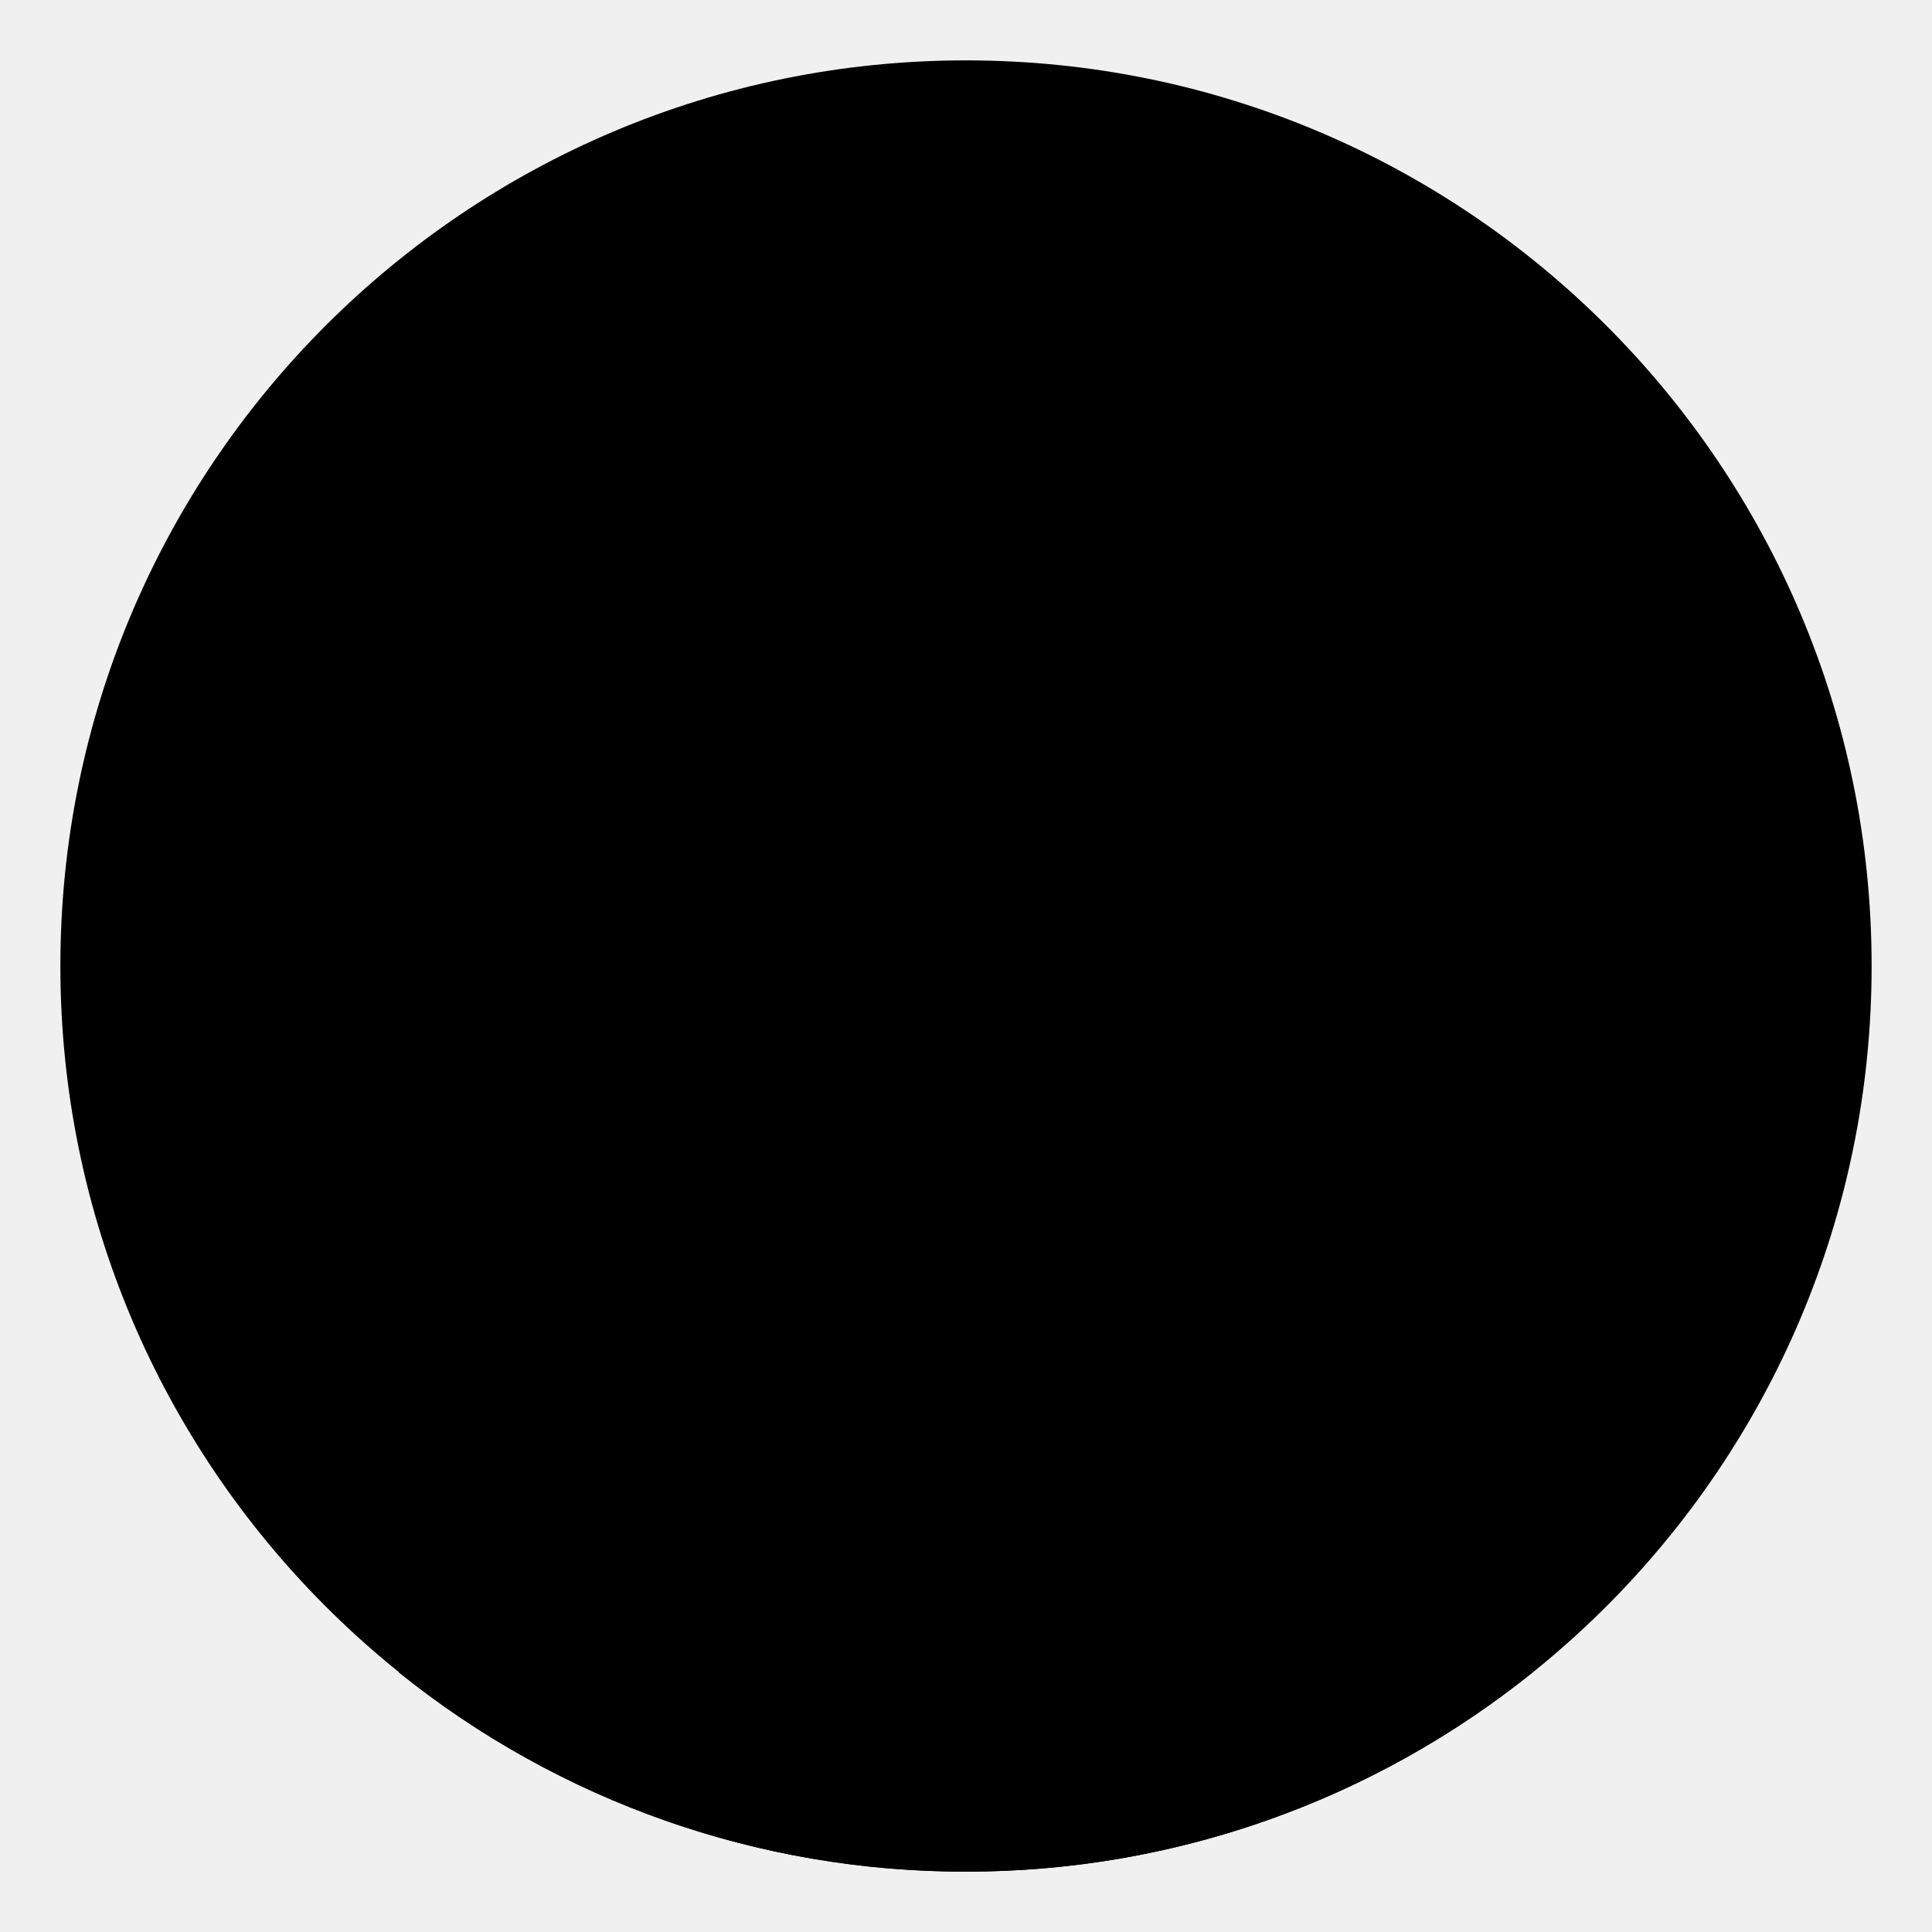
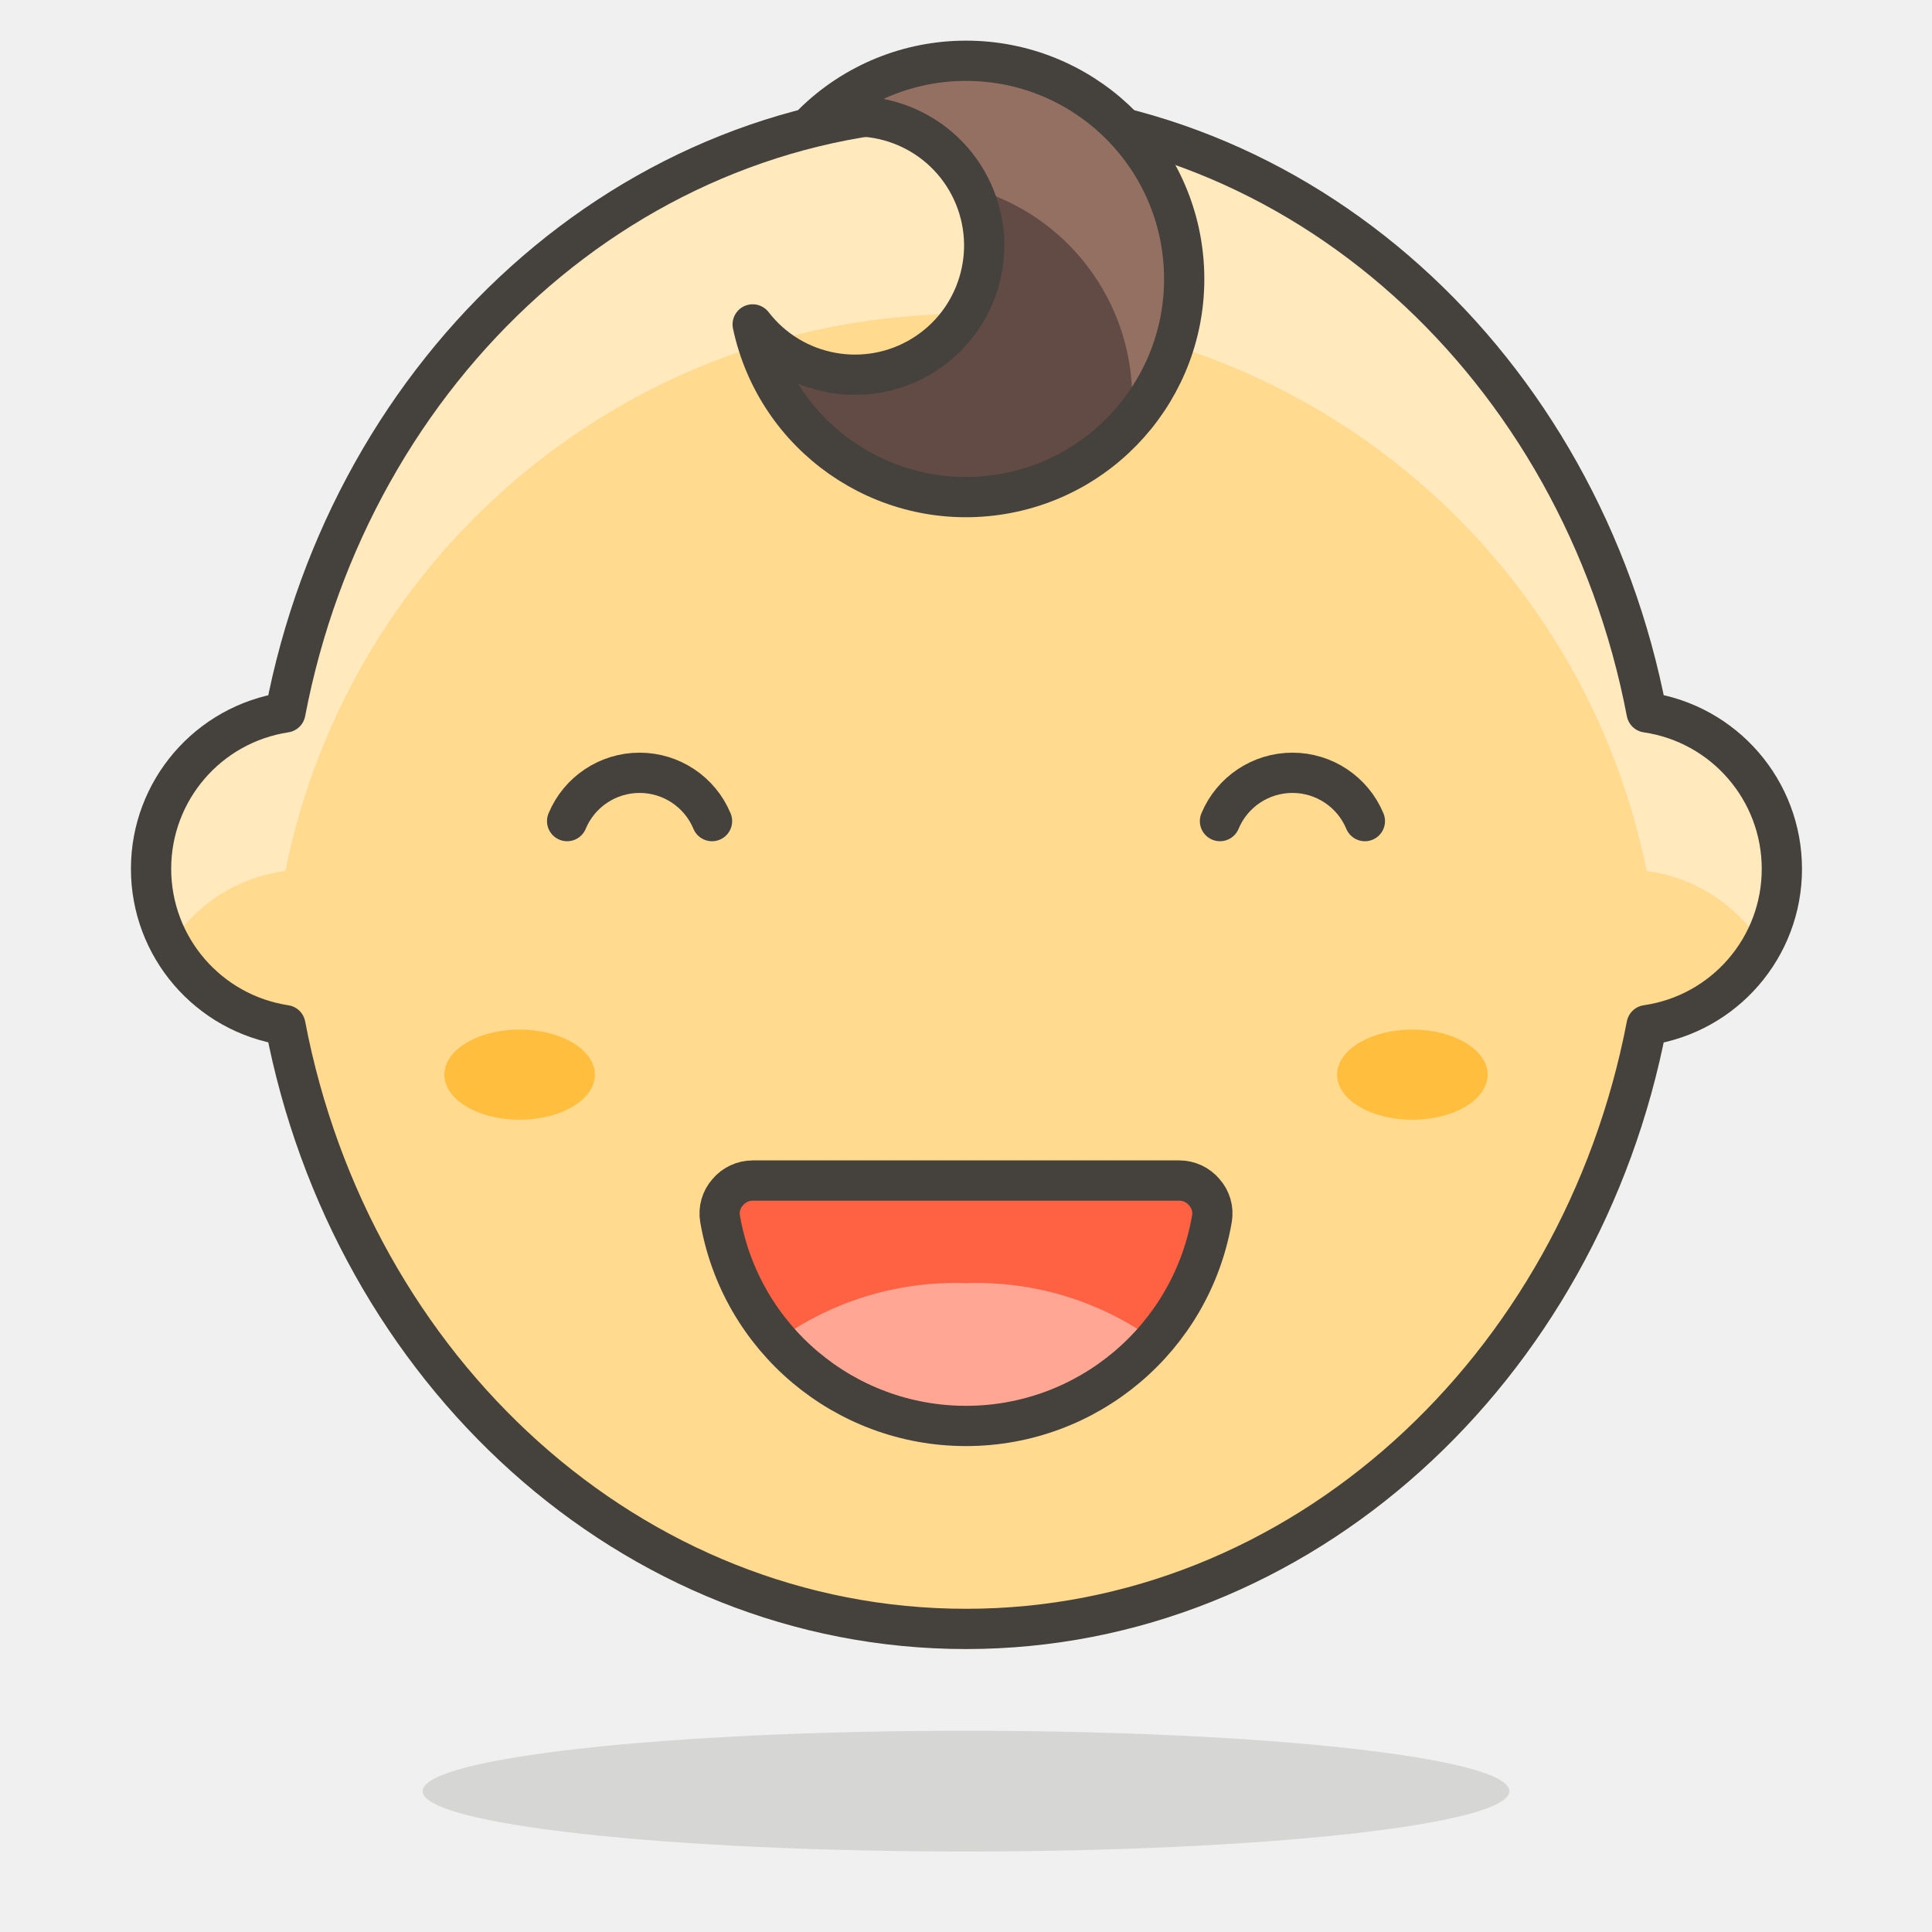
- <svg xmlns="http://www.w3.org/2000/svg" data-name="Layer 1" id="Layer_1" viewBox="0 0 128 128">
+ <svg xmlns="http://www.w3.org/2000/svg" id="Icons" viewBox="0 0 48 48">
  <defs>
-     <style>.cls-1,.cls-12{fill:#f85565;}.cls-15,.cls-2,.cls-7{fill:#fff;}.cls-2{opacity:0.2;}.cls-3{fill:#4bc190;}.cls-4,.cls-6{fill:#356cb6;}.cls-4{opacity:0.3;}.cls-5{fill:#fbc0aa;}.cls-10,.cls-11,.cls-16,.cls-8{fill:none;stroke-linecap:round;}.cls-11,.cls-8{stroke:#fbc0aa;}.cls-10,.cls-11,.cls-8{stroke-linejoin:round;}.cls-8{stroke-width:14px;}.cls-9{fill:#ffd8c9;}.cls-10,.cls-16{stroke:#515570;}.cls-10{stroke-width:1.89px;}.cls-10,.cls-15{opacity:0.4;}.cls-11{stroke-width:3px;}.cls-12{opacity:0.1;}.cls-13{fill:#393c54;}.cls-14{fill:#515570;}.cls-16{stroke-miterlimit:10;stroke-width:4px;}</style>
+     <style>.cls-1{fill:#ffda8f;}.cls-2{fill:#ffe9bd;}.cls-3{fill:none;stroke:#45413c;stroke-linecap:round;stroke-linejoin:round;}.cls-4{fill:#ff6242;}.cls-5{fill:#ffa694;}.cls-6{fill:#ffbe3d;}.cls-7{fill:#614b44;}.cls-8{fill:#947063;}.cls-9{fill:#45413c;opacity:0.15;}</style>
  </defs>
-   <circle className="cls-1" cx="64" cy="64" r="60" />
-   <circle className="cls-2" cx="64" cy="64" r="48" />
-   <path className="cls-3" d="M89,51.35l12.66,14.82A4,4,0,0,1,98.11,72H75.67l-4-23Z" />
-   <path className="cls-4" d="M89,51.35l12.66,14.82A4,4,0,0,1,98.11,72H75.67l-4-23Z" />
-   <circle className="cls-5" cx="89.84" cy="70.87" r="7.5" />
-   <path className="cls-6" d="M64,124a59.75,59.75,0,0,0,37.53-13.2l-2-5.53C98,101.5,93.68,99,88.89,99H39.11c-4.79,0-9.07,2.51-10.68,6.28l-2,5.53A59.75,59.75,0,0,0,64,124Z" />
-   <path className="cls-7" d="M74.26,101.86c0,5.66-4.6,9.25-10.26,9.25s-10.26-3.59-10.26-9.25,4.6-3.42,10.26-3.42S74.26,96.19,74.26,101.86Z" />
-   <line className="cls-8" x1="64" x2="64" y1="88.88" y2="100.88" />
-   <circle className="cls-5" cx="38.16" cy="70.87" r="7.5" />
-   <path className="cls-9" d="M64,98A26.78,26.78,0,0,1,37.21,71.19V61.57a26.79,26.79,0,0,1,53.58,0v9.62A26.78,26.78,0,0,1,64,98Z" />
-   <circle className="cls-3" cx="64" cy="27.38" r="4" />
-   <circle className="cls-4" cx="64" cy="27.38" r="4" />
-   <line className="cls-10" x1="74.12" x2="83.21" y1="64.84" y2="64.6" />
-   <line className="cls-10" x1="53.88" x2="44.79" y1="64.84" y2="64.6" />
-   <polyline className="cls-11" points="64 70 64 75 66.36 79.03 61.63 79.03" />
-   <ellipse className="cls-12" cx="51.15" cy="78.72" rx="4.34" ry="2.82" />
-   <ellipse className="cls-12" cx="76.85" cy="78.72" rx="4.34" ry="2.82" />
-   <path className="cls-13" d="M71.55,84a1,1,0,0,1,.94,1.07,8.56,8.56,0,0,1-17,0A1,1,0,0,1,56.45,84Z" />
-   <path className="cls-1" d="M59,90.91a8.52,8.52,0,0,0,10.08,0C68,89.16,66.17,89,64,89S60,89.16,59,90.91Z" />
-   <rect className="cls-7" height="2" width="2" x="62" y="84" />
-   <rect className="cls-7" height="2" width="2" x="65" y="84" />
-   <circle className="cls-14" cx="76" cy="70.87" r="3" />
-   <circle className="cls-14" cx="52" cy="70.87" r="3" />
-   <path className="cls-13" d="M91.49,60.12V59.4c0-14.95-11.71-27.61-26.66-28A27.51,27.51,0,0,0,36.51,58.82v1.33a2,2,0,0,0,2,2h7.38a6.23,6.23,0,0,0,5.35-3l2.52-4.19s13,0,13,0c4.4,4.34,10,7.18,16.21,7.18h6.44A2,2,0,0,0,91.49,60.12Z" />
-   <path className="cls-3" d="M90.92,57a2,2,0,0,0,2-2.15c-1.06-14.82-13-27-28-27.45-15.67-.47-28.68,12.13-29.8,27.46a2,2,0,0,0,2,2.14Z" />
-   <path className="cls-15" d="M74,57c.56,0,1-1,1-2.15-.52-14.82-3.29-27-10.57-27.45C56.84,26.93,48.54,39.53,48,54.86,48,56,48.41,57,49,57Z" />
-   <path className="cls-13" d="M70.67,52c0,5-18.07,5-18.07,0a9,9,0,0,1,18.07,0Z" />
-   <path className="cls-16" d="M66.08,47.92a6,6,0,0,0-4.45-2H51.94" />
-   <path className="cls-3" d="M48,52H75.5A2.5,2.5,0,0,1,78,54.5v0A2.5,2.5,0,0,1,75.5,57H48a1,1,0,0,1-1-1V53a1,1,0,0,1,1-1Z" />
-   <path className="cls-4" d="M48,52H75.5A2.5,2.5,0,0,1,78,54.5v0A2.5,2.5,0,0,1,75.5,57H48a1,1,0,0,1-1-1V53a1,1,0,0,1,1-1Z" />
-   <circle className="cls-13" cx="74.67" cy="54.5" r="1" />
-   <circle className="cls-13" cx="70.67" cy="54.5" r="1" />
-   <circle className="cls-13" cx="66.67" cy="54.5" r="1" />
-   <circle className="cls-13" cx="62.67" cy="54.5" r="1" />
-   <circle className="cls-13" cx="58.67" cy="54.5" r="1" />
-   <circle className="cls-13" cx="54.67" cy="54.5" r="1" />
+   <g id="_Group_" data-name="&lt;Group&gt;">
+     <path id="_Path_" data-name="&lt;Path&gt;" class="cls-1" d="M44.27,21.59a3.93,3.93,0,0,0-3.36-3.89c-1.64-8.58-8.59-15-16.91-15S8.73,9.12,7.09,17.7a3.93,3.93,0,0,0,0,7.77c1.64,8.58,8.59,15,16.91,15s15.27-6.45,16.91-15A3.92,3.92,0,0,0,44.27,21.59Z" />
+     <path id="_Path_2" data-name="&lt;Path&gt;" class="cls-2" d="M7.09,21.64a17.25,17.25,0,0,1,33.82,0,4,4,0,0,1,2.87,1.84,3.92,3.92,0,0,0-2.87-5.78c-1.64-8.58-8.59-15-16.91-15S8.73,9.12,7.09,17.7a3.92,3.92,0,0,0-2.87,5.78A4,4,0,0,1,7.09,21.64Z" />
+     <path id="_Path_3" data-name="&lt;Path&gt;" class="cls-3" d="M44.27,21.59a3.93,3.93,0,0,0-3.36-3.89c-1.64-8.58-8.59-15-16.91-15S8.73,9.12,7.09,17.7a3.93,3.93,0,0,0,0,7.77c1.64,8.58,8.59,15,16.91,15s15.27-6.45,16.91-15A3.92,3.92,0,0,0,44.27,21.59Z" />
+     <g id="_Group_2" data-name="&lt;Group&gt;">
+       <g id="_Group_3" data-name="&lt;Group&gt;">
+         <path id="_Path_4" data-name="&lt;Path&gt;" class="cls-4" d="M18.7,29.33a.81.81,0,0,0-.62.29.79.79,0,0,0-.19.66,6.2,6.2,0,0,0,12.22,0,.79.79,0,0,0-.19-.66.81.81,0,0,0-.62-.29Z" />
+         <path id="_Path_5" data-name="&lt;Path&gt;" class="cls-5" d="M24,31.88a7.55,7.55,0,0,0-4.71,1.44,6.27,6.27,0,0,0,9.42,0A7.55,7.55,0,0,0,24,31.88Z" />
+       </g>
+     </g>
+     <g id="_Group_4" data-name="&lt;Group&gt;">
+       <path id="_Path_6" data-name="&lt;Path&gt;" class="cls-3" d="M18.7,29.33a.81.81,0,0,0-.62.29.79.79,0,0,0-.19.66,6.2,6.2,0,0,0,12.22,0,.79.79,0,0,0-.19-.66.81.81,0,0,0-.62-.29Z" />
+     </g>
+     <ellipse id="_Ellipse_" data-name="&lt;Ellipse&gt;" class="cls-6" cx="12.91" cy="26.7" rx="1.87" ry="1.12" />
+     <ellipse id="_Ellipse_2" data-name="&lt;Ellipse&gt;" class="cls-6" cx="35.09" cy="26.7" rx="1.87" ry="1.12" />
+     <path id="_Path_7" data-name="&lt;Path&gt;" class="cls-7" d="M24,1.51a5.4,5.4,0,0,0-3.79,1.55,3.21,3.21,0,1,1-1.51,5A5.42,5.42,0,1,0,24,1.51Z" />
+     <g id="_Group_5" data-name="&lt;Group&gt;">
+       <path id="_Path_8" data-name="&lt;Path&gt;" class="cls-8" d="M24.13,4.67a5.43,5.43,0,0,1,4,5.24,5.07,5.07,0,0,1,0,.55,5.42,5.42,0,0,0-7.9-7.4,3.22,3.22,0,0,1,3.91,1.61Z" />
+     </g>
+     <path id="_Path_9" data-name="&lt;Path&gt;" class="cls-3" d="M24,1.51a5.4,5.4,0,0,0-3.79,1.55,3.21,3.21,0,1,1-1.51,5A5.42,5.42,0,1,0,24,1.51Z" />
+     <g id="_Group_6" data-name="&lt;Group&gt;">
+       <path id="_Path_10" data-name="&lt;Path&gt;" class="cls-3" d="M17.69,20.4a1.95,1.95,0,0,0-3.6,0" />
+       <path id="_Path_11" data-name="&lt;Path&gt;" class="cls-3" d="M33.91,20.4a1.95,1.95,0,0,0-3.6,0" />
+     </g>
+     <ellipse id="_Ellipse_3" data-name="&lt;Ellipse&gt;" class="cls-9" cx="24" cy="44.5" rx="13.5" ry="1.5" />
+   </g>
</svg>
